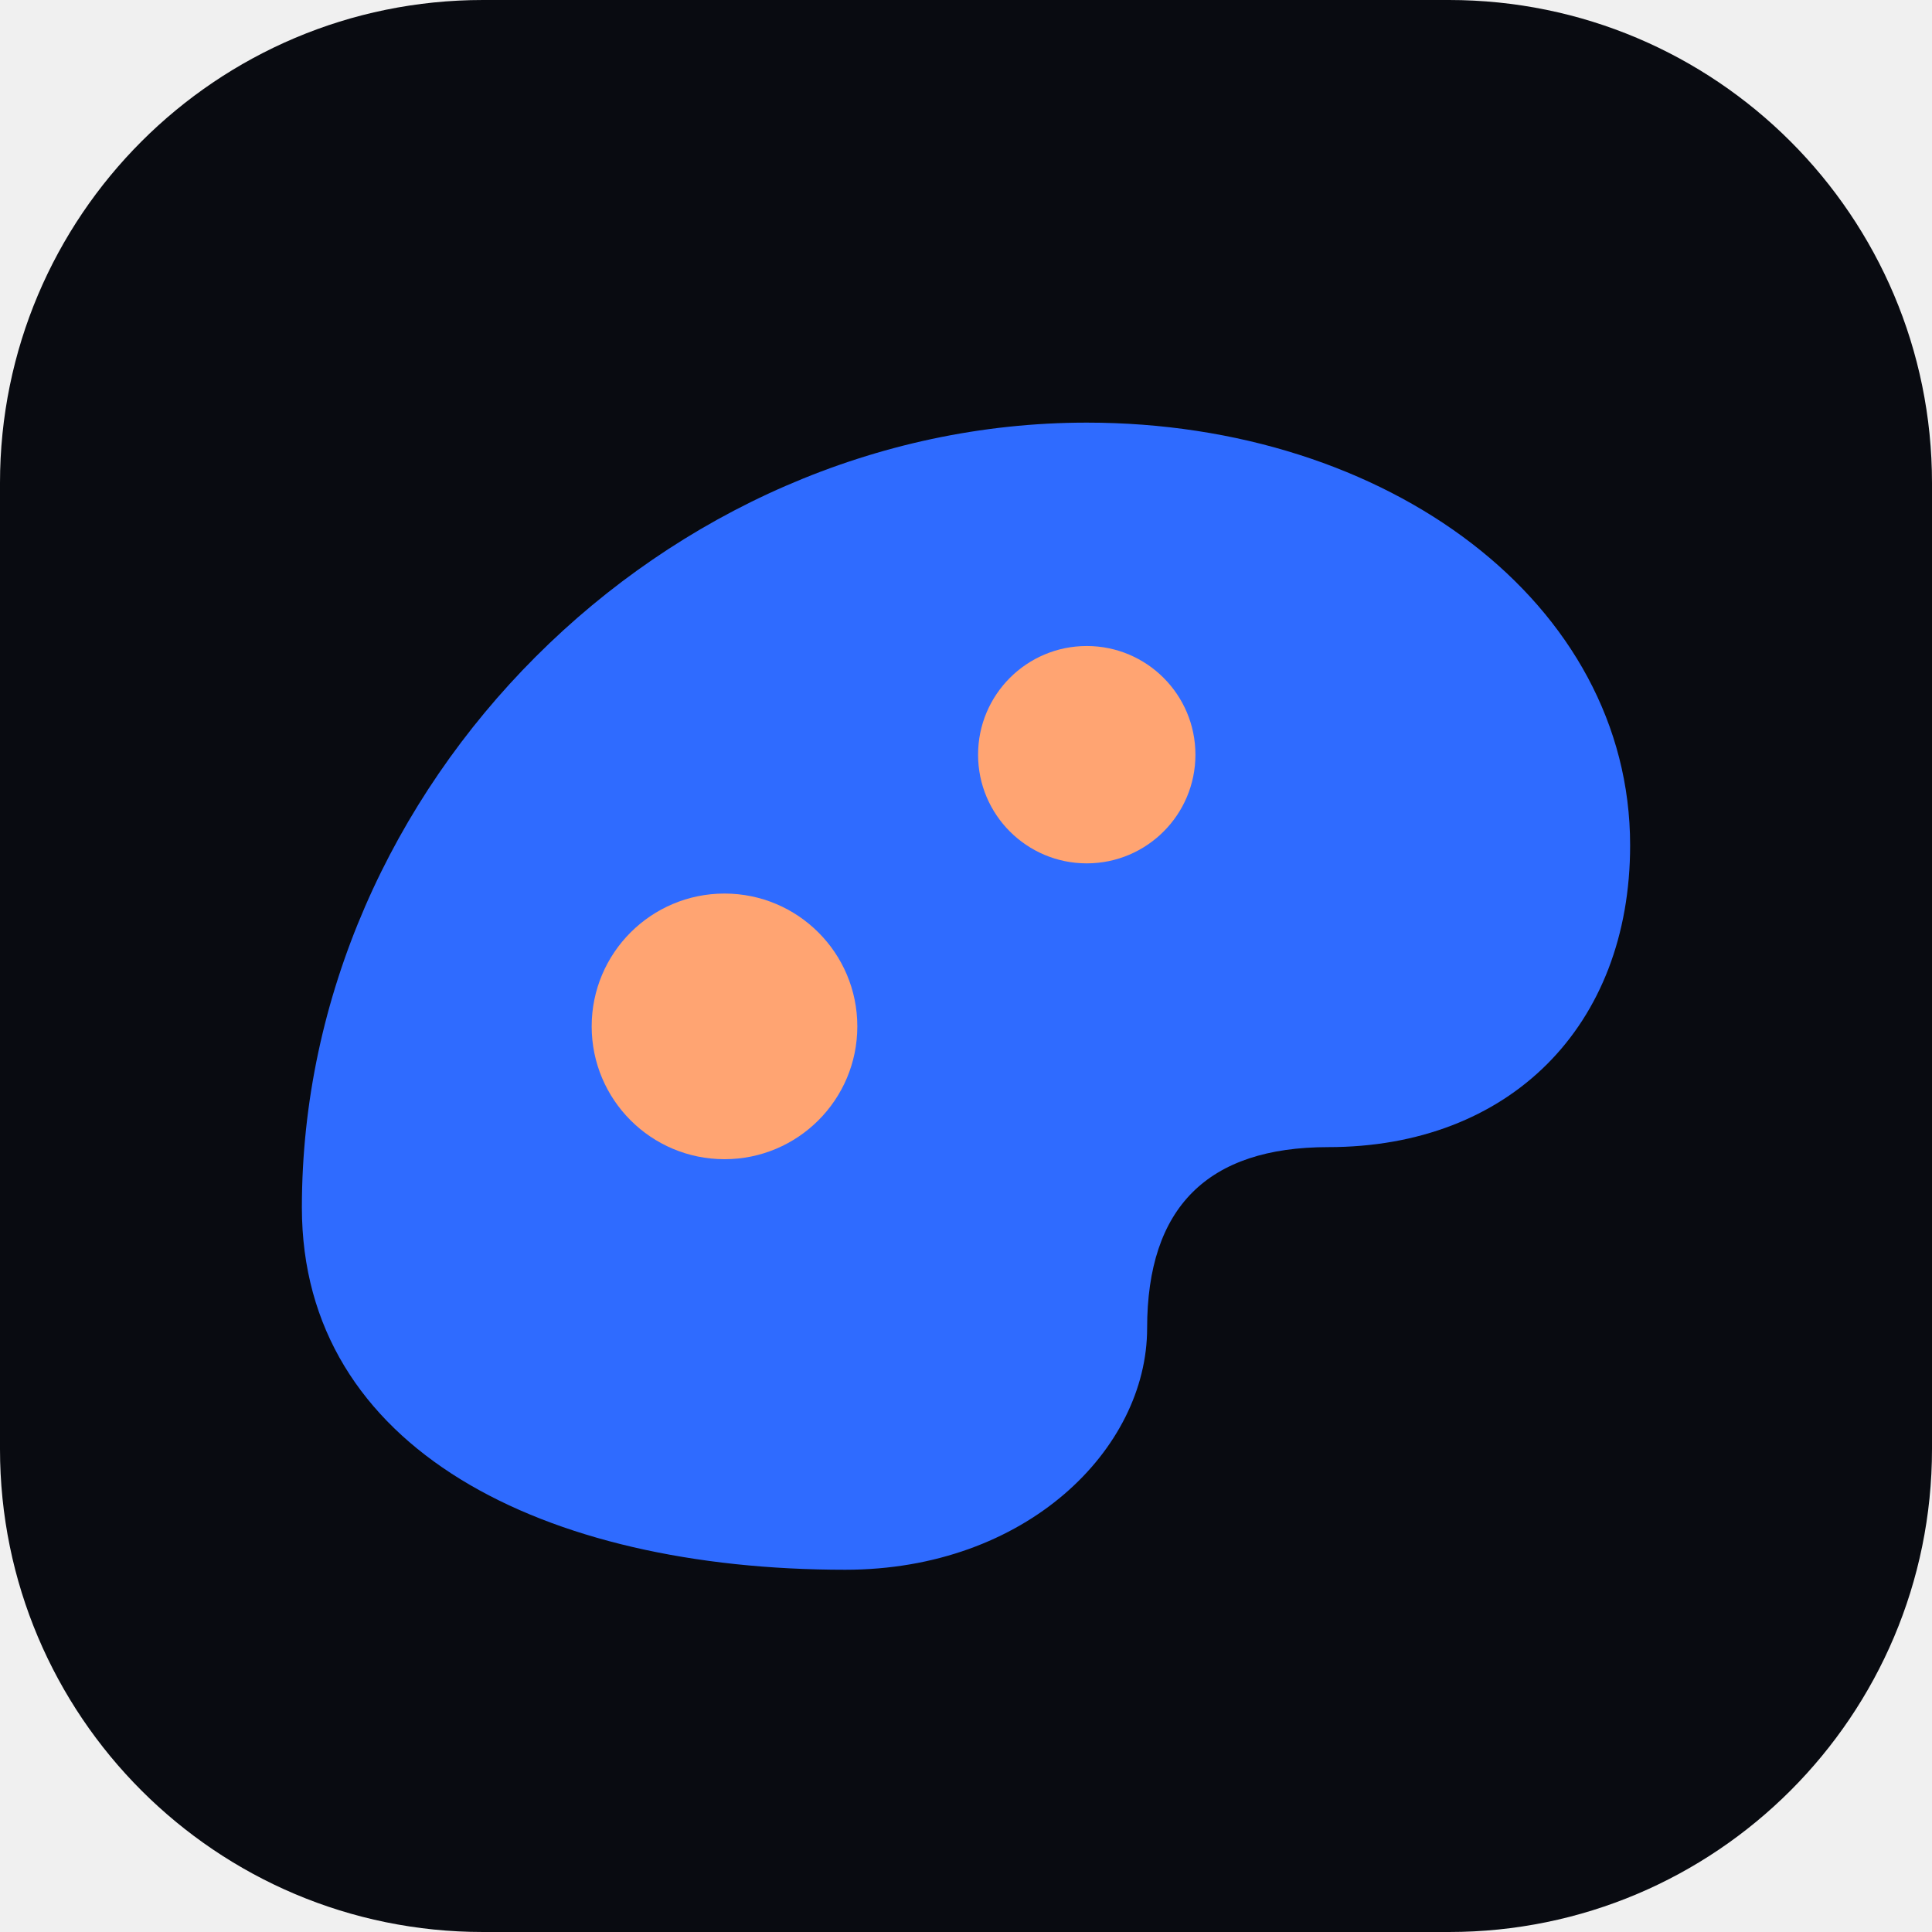
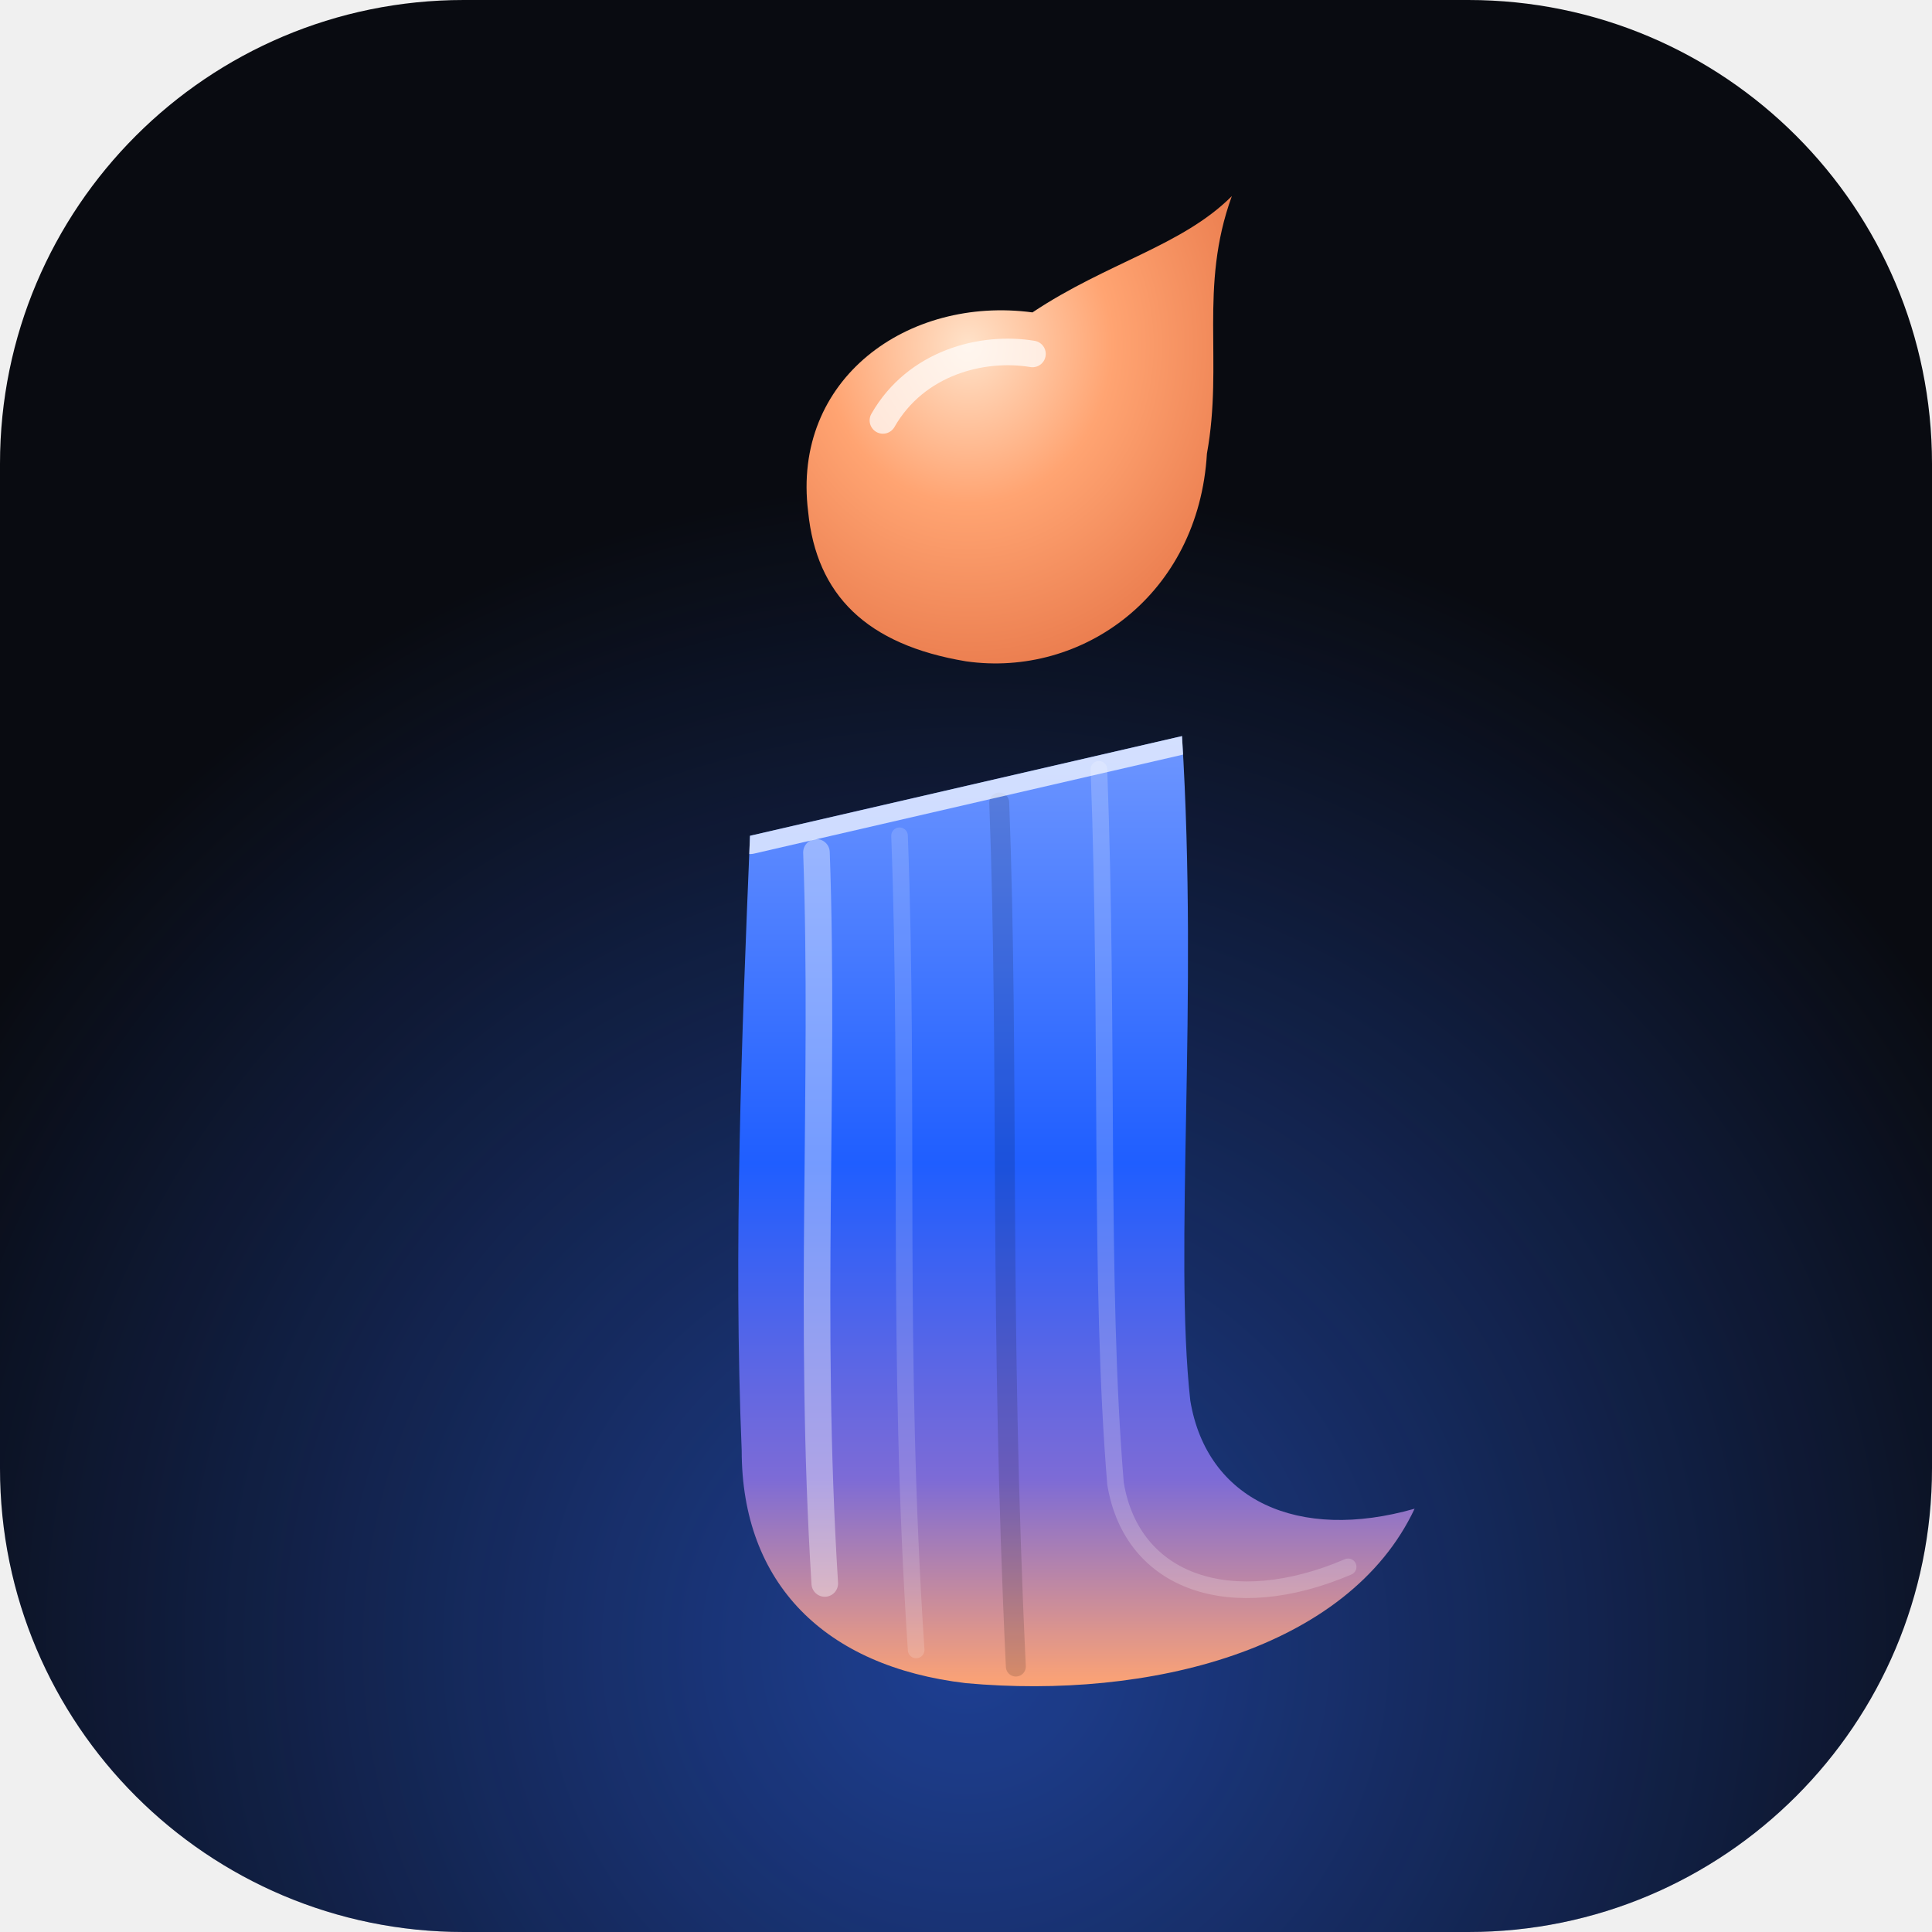
- <svg xmlns="http://www.w3.org/2000/svg" viewBox="0 0 32 32">
-   <rect width="32" height="32" rx="8" fill="#090b11" />
-   <path fill="#2f6bff" d="M5 20c0-7 6-13 13-13 5 0 9 3 9 7 0 3-2 5-5 5-2 0-3 1-3 3s-2 4-5 4c-5 0-9-2-9-6Z" />
-   <circle cx="12" cy="17" r="2.2" fill="#ffa472" />
-   <circle cx="18" cy="12.5" r="1.8" fill="#ffa472" />
+ <svg xmlns="http://www.w3.org/2000/svg" viewBox="0 0 100 100">
+   <defs>
+     <linearGradient id="st" x1="0" y1="0" x2="0" y2="1">
+       <stop offset="0" stop-color="#6f97ff" />
+       <stop offset=".45" stop-color="#1f5eff" />
+       <stop offset=".78" stop-color="#7d6bd6" />
+       <stop offset="1" stop-color="#ffa472" />
+     </linearGradient>
+     <radialGradient id="glow" cx=".5" cy=".85" r=".6">
+       <stop offset="0" stop-color="#2f6bff" stop-opacity=".55" />
+       <stop offset="1" stop-color="#2f6bff" stop-opacity="0" />
+     </radialGradient>
+     <radialGradient id="dot" cx=".38" cy=".32" r=".75">
+       <stop offset="0" stop-color="#ffe2c9" />
+       <stop offset=".45" stop-color="#ffa472" />
+       <stop offset="1" stop-color="#e8784a" />
+     </radialGradient>
+     <clipPath id="c">
+       <path id="stem" d="M37 41 L63 35 C64 51 62.5 66 63.5 75 C64.5 81 70 83.5 77 81.5 C73 90 61 93 50 92 C41.5 91 36.5 86 36.5 78 C36 66 36.5 53 37 41 Z" />
+     </clipPath>
+   </defs>
+   <rect width="100" height="100" rx="24" fill="#090b11" />
+   <rect width="100" height="100" rx="24" fill="url(#glow)" />
+   <g transform="translate(7 8) scale(.86)">
+     <path d="M37 41 L63 35 C64 51 62.5 66 63.5 75 C64.5 81 70 83.5 77 81.5 C73 90 61 93 50 92 C41.5 91 36.5 86 36.5 78 C36 66 36.5 53 37 41 Z" fill="url(#st)" />
+     <g clip-path="url(#c)" fill="none" stroke-linecap="round">
+       <path d="M41 42 C41.5 56 40.5 70 41.5 86" stroke="#fff" stroke-opacity=".38" stroke-width="1.6" />
+       <path d="M46 41 C46.6 57 45.8 72 47 90" stroke="#fff" stroke-opacity=".16" stroke-width="1" />
+       <path d="M52 39 C52.6 55 52 70 53 91" stroke="#000" stroke-opacity=".14" stroke-width="1.2" />
+       <path d="M58 37 C58.6 53 58 68 59 80 C60 86 66 88 73 85" stroke="#fff" stroke-opacity=".2" stroke-width="1" />
+       <path d="M37 41 L63 35" stroke="#fff" stroke-opacity=".7" stroke-width="2.2" />
+     </g>
+     <path d="M40.5 21.5 C39.5 13.5 46.5 8.5 54 9.5 C58.5 6.5 63 5.5 66 2.5 C64 8 65.5 12.5 64.5 18 C64 26.5 57 31.5 50 30.5 C44 29.5 41 26.5 40.5 21.5 Z" fill="url(#dot)" />
+     <path d="M45 16 C47 12.5 51 11.5 54 12" stroke="#fff" stroke-opacity=".7" stroke-width="1.6" fill="none" stroke-linecap="round" />
+   </g>
</svg>
